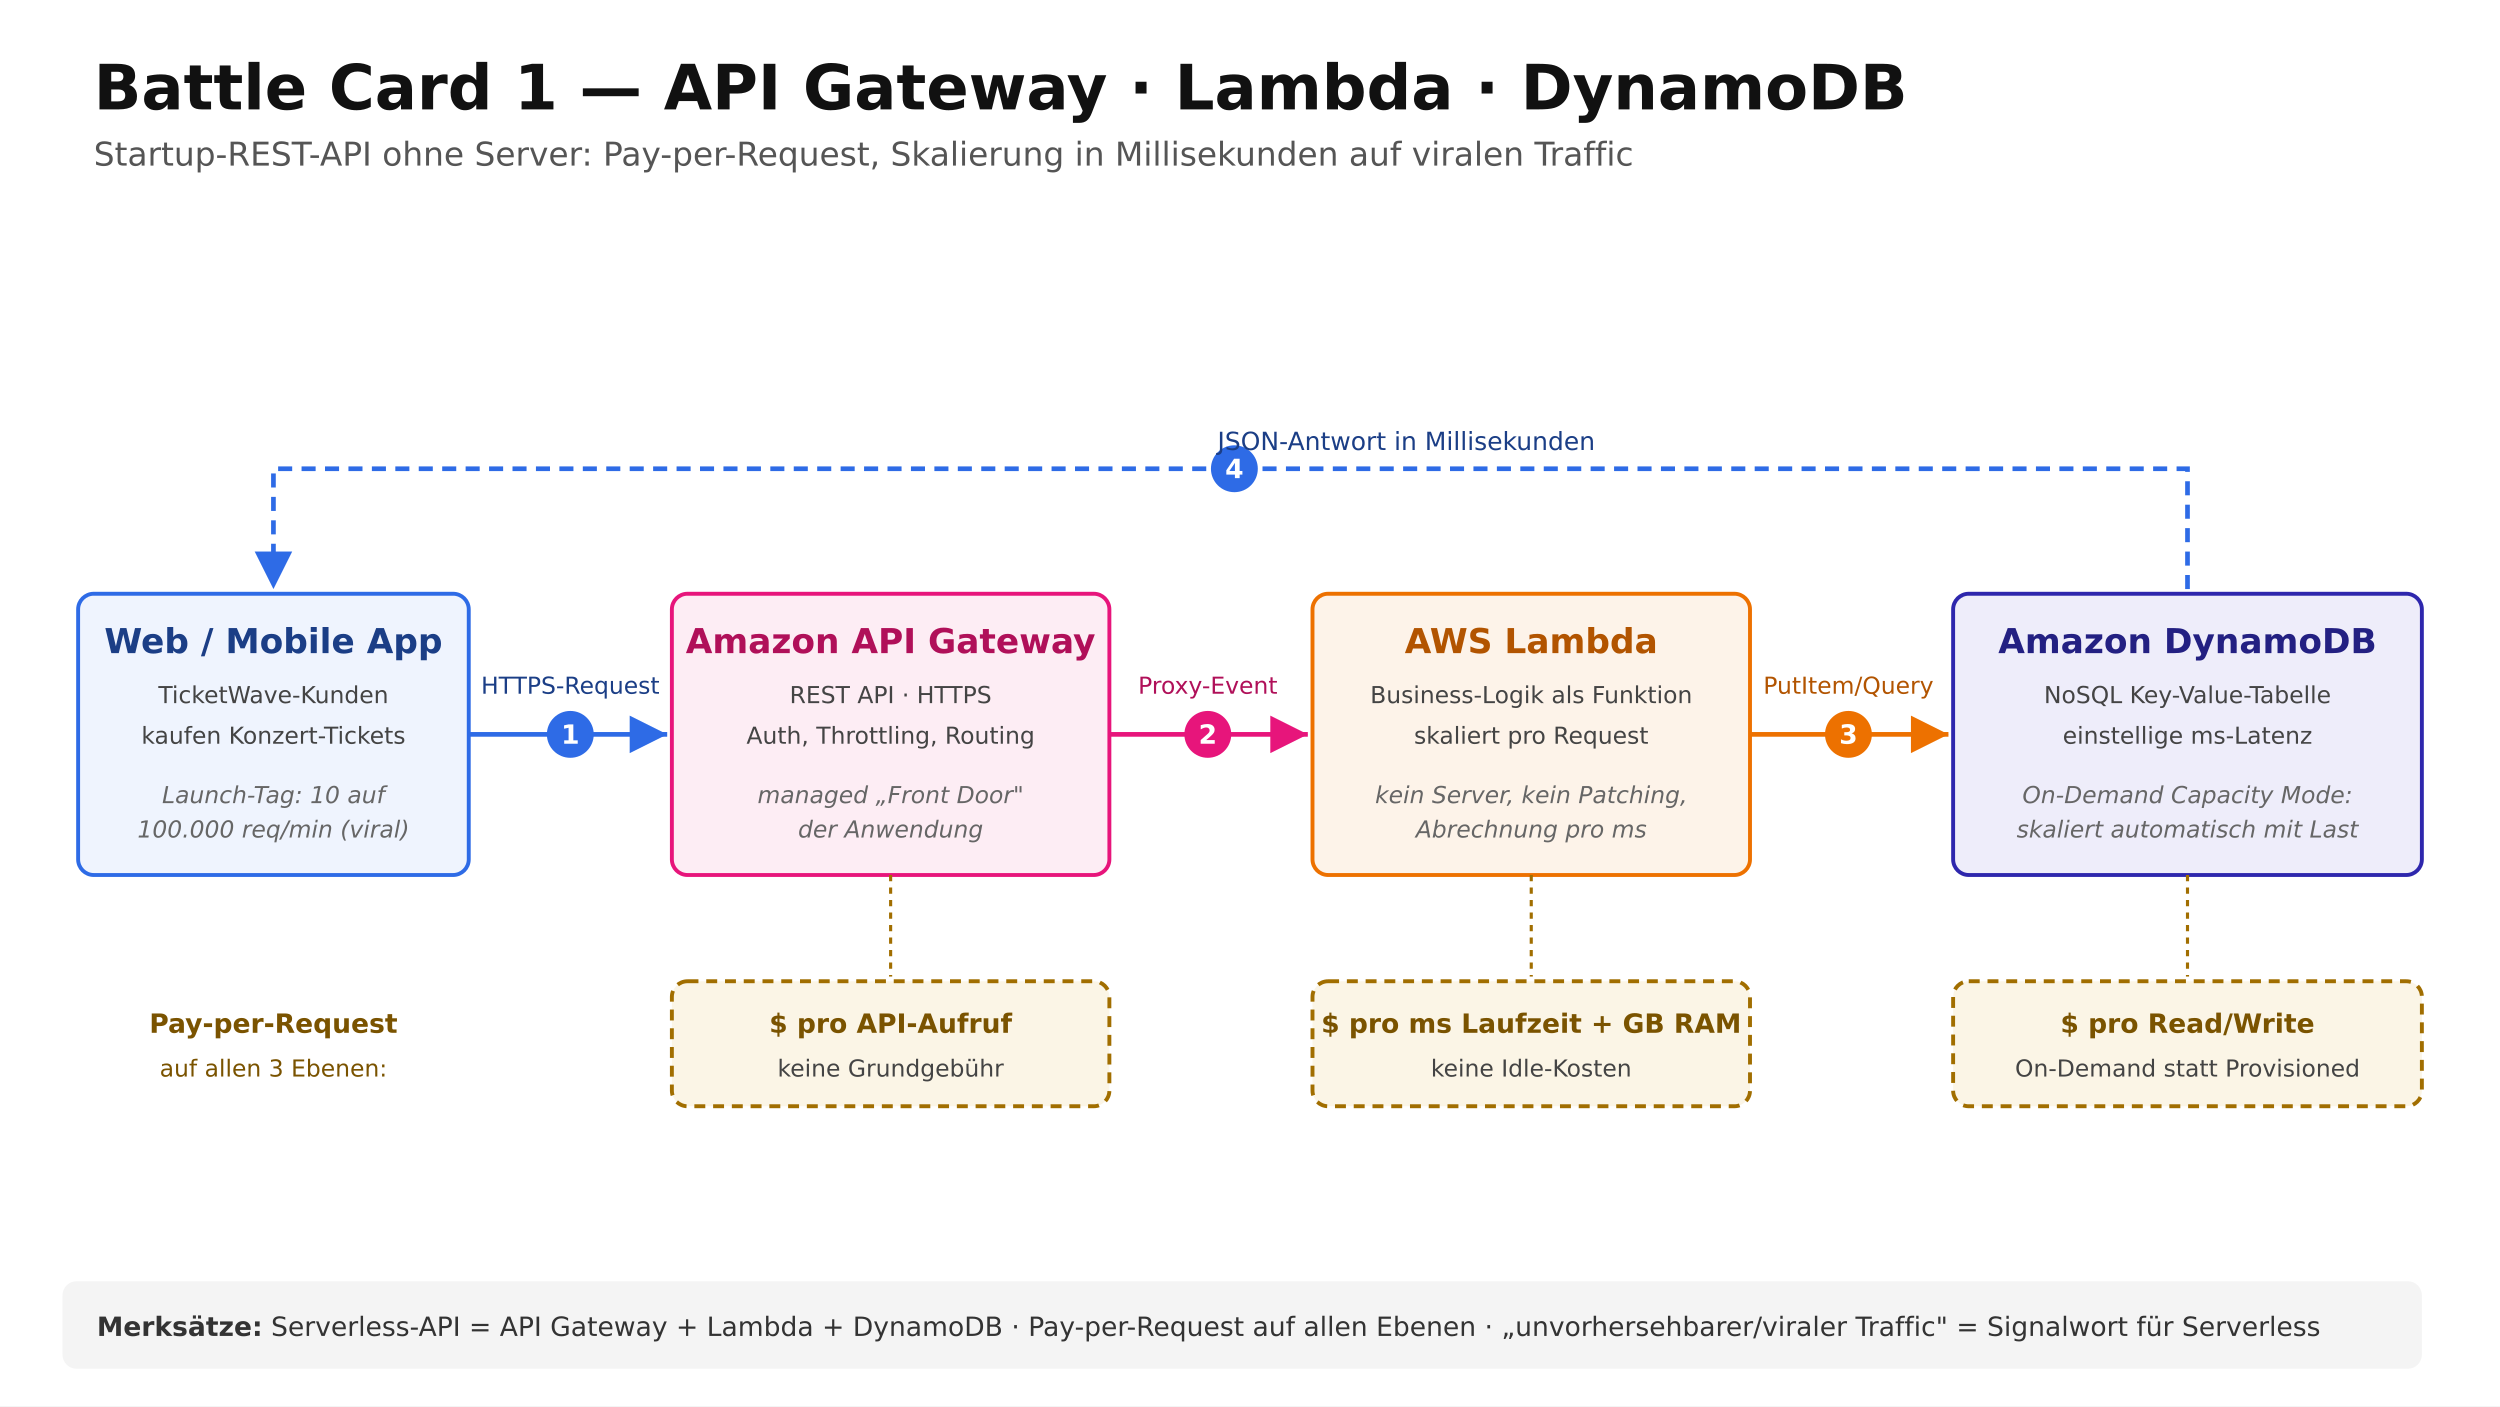
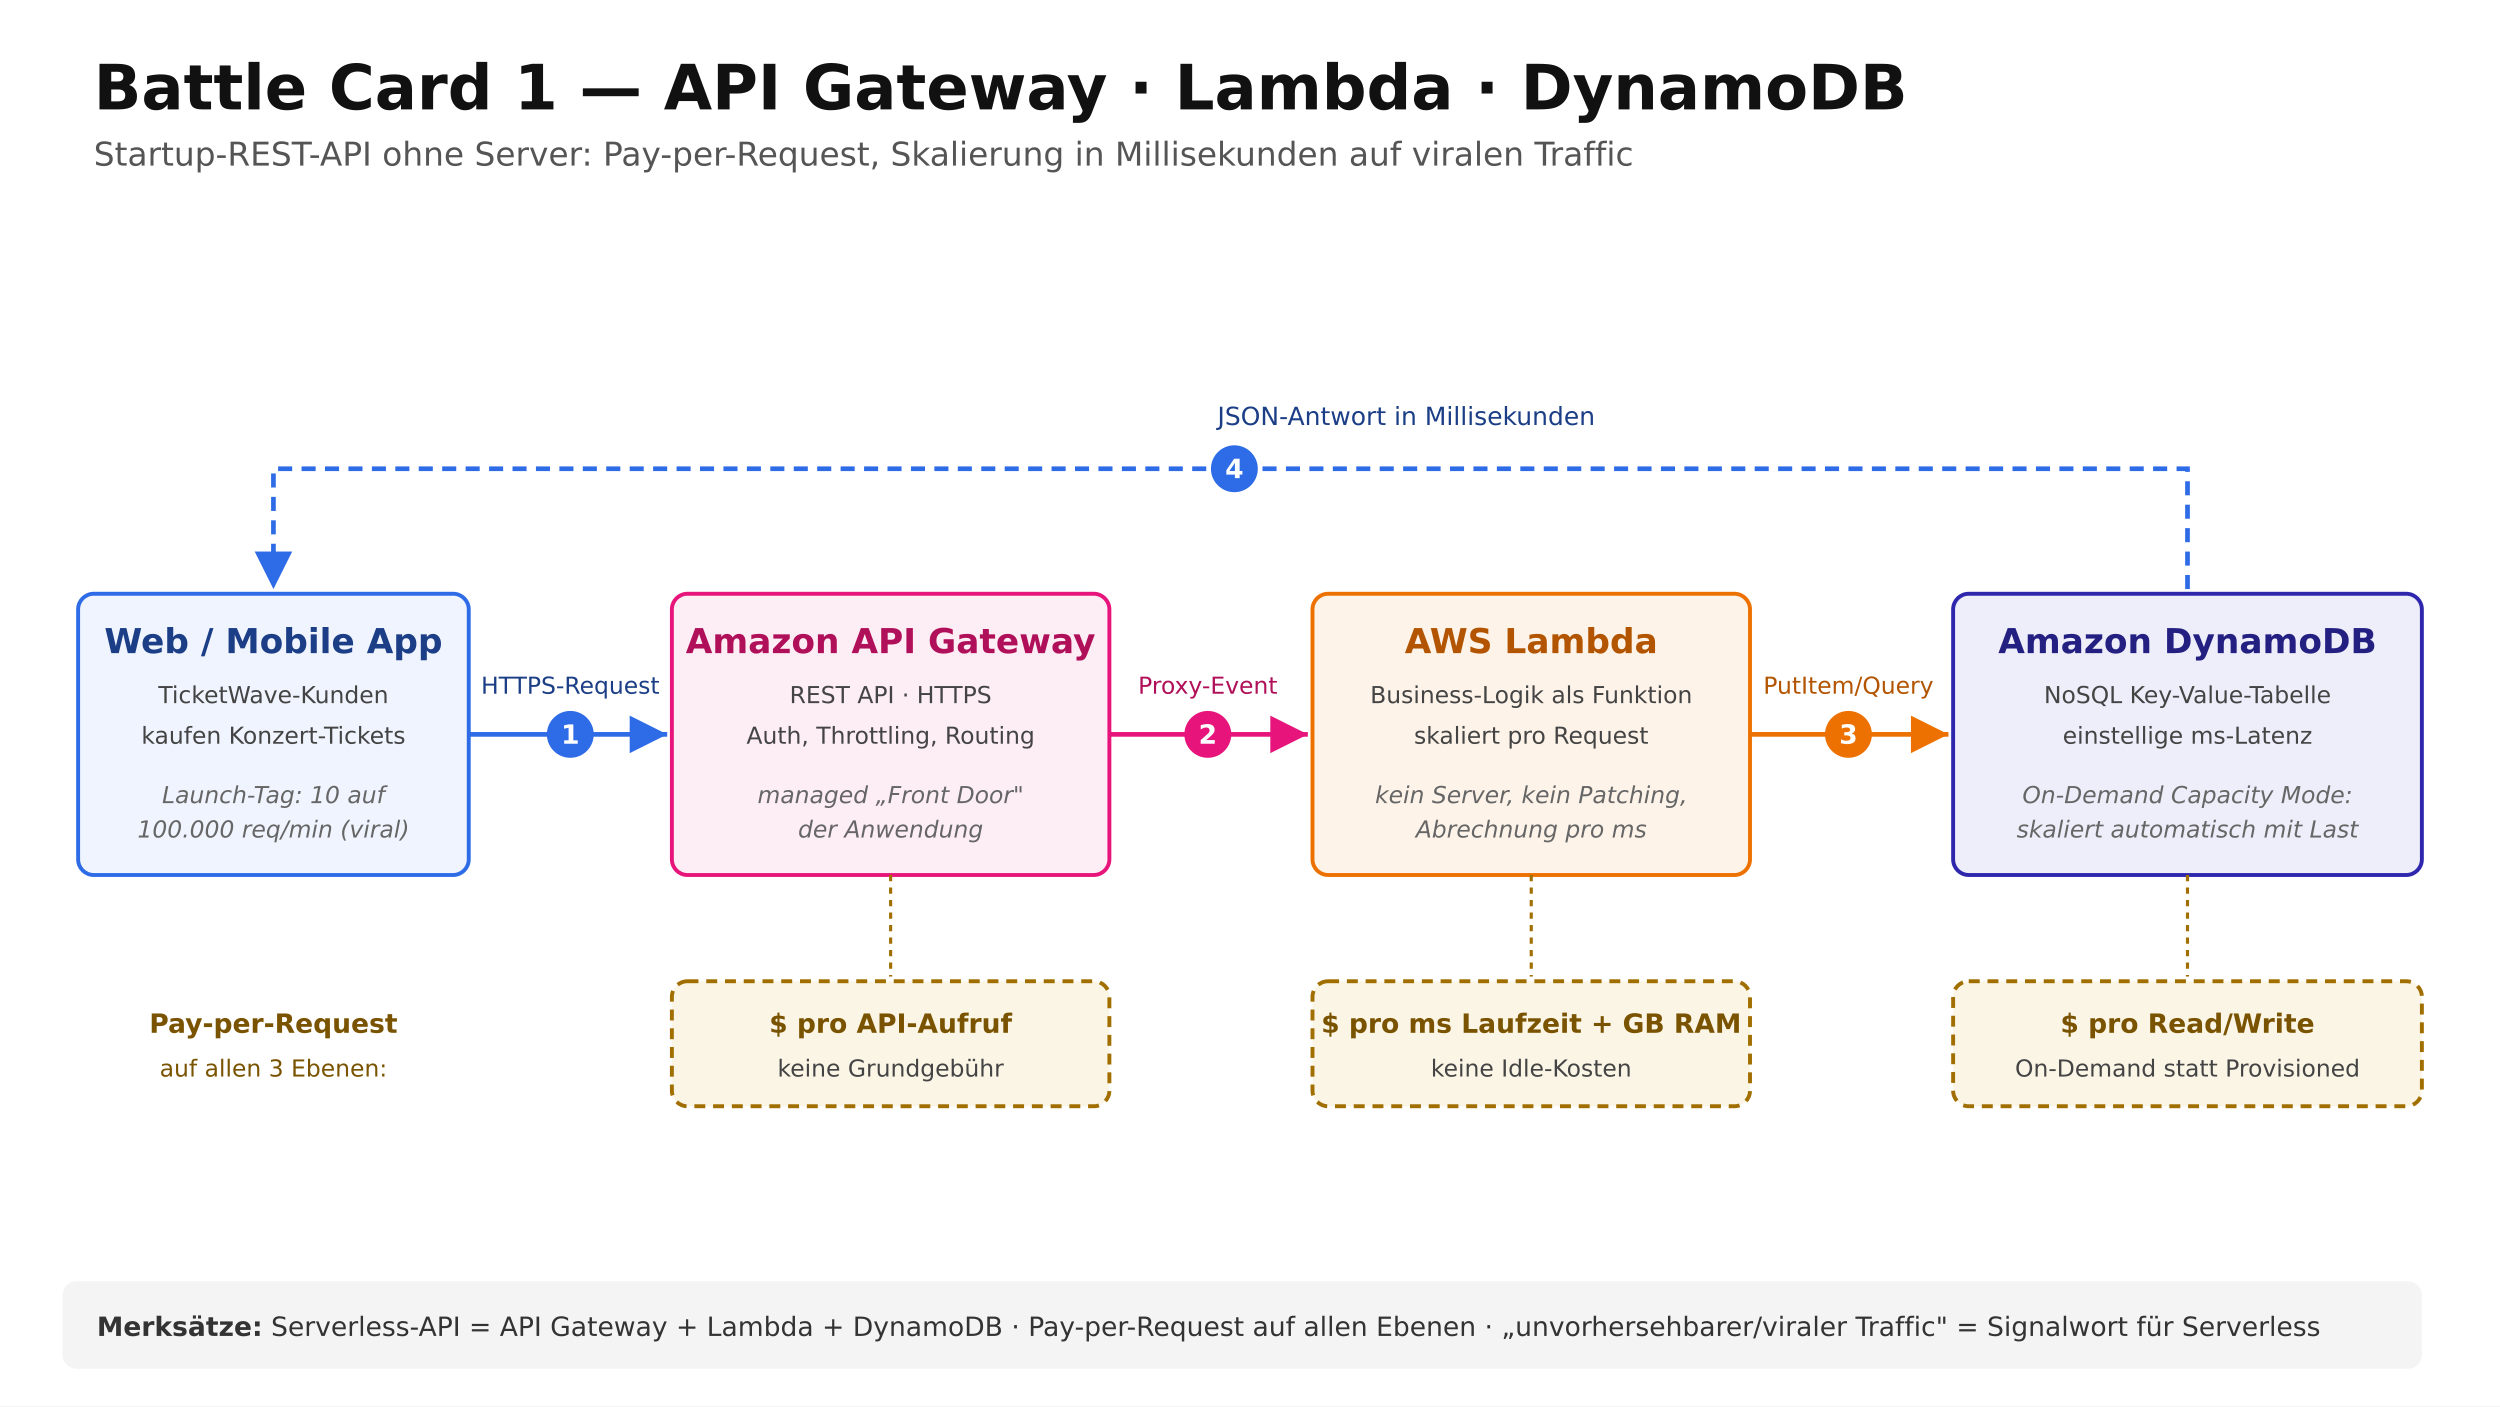
<svg xmlns="http://www.w3.org/2000/svg" viewBox="0 0 1600 900" font-family="DejaVu Sans">
  <defs>
    <marker id="arrB" markerWidth="10" markerHeight="10" refX="8" refY="4" orient="auto">
      <path d="M0,0 L8,4 L0,8 z" fill="#2E6BE6" />
    </marker>
    <marker id="arrPk" markerWidth="10" markerHeight="10" refX="8" refY="4" orient="auto">
      <path d="M0,0 L8,4 L0,8 z" fill="#E7157B" />
    </marker>
    <marker id="arrO" markerWidth="10" markerHeight="10" refX="8" refY="4" orient="auto">
      <path d="M0,0 L8,4 L0,8 z" fill="#ED7100" />
    </marker>
  </defs>
  <rect width="1600" height="900" fill="#FFFFFF" />
  <text x="60" y="70" font-size="40" font-weight="bold" fill="#111111">Battle Card 1 — API Gateway · Lambda · DynamoDB</text>
  <text x="60" y="106" font-size="21" fill="#555555">Startup-REST-API ohne Server: Pay-per-Request, Skalierung in Millisekunden auf viralen Traffic</text>
  <path d="M 1400 377 L 1400 300 L 175 300 L 175 377" fill="none" stroke="#2E6BE6" stroke-width="3" stroke-dasharray="9,6" marker-end="url(#arrB)" />
  <circle cx="790" cy="300" r="15" fill="#2E6BE6" />
  <text x="790" y="306" font-size="17" font-weight="bold" fill="#FFFFFF" text-anchor="middle">4</text>
-   <text x="900" y="288" font-size="16" fill="#1B3E86" text-anchor="middle">JSON-Antwort in Millisekunden</text>
+   <text x="900" y="272" font-size="16" fill="#1B3E86" text-anchor="middle">JSON-Antwort in Millisekunden</text>
  <rect x="50" y="380" width="250" height="180" rx="10" fill="#EFF4FE" stroke="#2E6BE6" stroke-width="2.5" />
  <text x="175" y="418" font-size="22" font-weight="bold" fill="#1B3E86" text-anchor="middle">Web / Mobile App</text>
  <text x="175" y="450" font-size="15" fill="#444444" text-anchor="middle">TicketWave-Kunden</text>
  <text x="175" y="476" font-size="15" fill="#444444" text-anchor="middle">kaufen Konzert-Tickets</text>
  <text x="175" y="514" font-size="15" font-style="italic" fill="#666666" text-anchor="middle">Launch-Tag: 10 auf</text>
  <text x="175" y="536" font-size="15" font-style="italic" fill="#666666" text-anchor="middle">100.000 req/min (viral)</text>
  <rect x="430" y="380" width="280" height="180" rx="10" fill="#FDEDF4" stroke="#E7157B" stroke-width="2.5" />
  <text x="570" y="418" font-size="22" font-weight="bold" fill="#B01059" text-anchor="middle">Amazon API Gateway</text>
  <text x="570" y="450" font-size="15" fill="#444444" text-anchor="middle">REST API · HTTPS</text>
  <text x="570" y="476" font-size="15" fill="#444444" text-anchor="middle">Auth, Throttling, Routing</text>
  <text x="570" y="514" font-size="15" font-style="italic" fill="#666666" text-anchor="middle">managed „Front Door"</text>
  <text x="570" y="536" font-size="15" font-style="italic" fill="#666666" text-anchor="middle">der Anwendung</text>
  <rect x="840" y="380" width="280" height="180" rx="10" fill="#FDF3E9" stroke="#ED7100" stroke-width="2.5" />
  <text x="980" y="418" font-size="22" font-weight="bold" fill="#B25400" text-anchor="middle">AWS Lambda</text>
  <text x="980" y="450" font-size="15" fill="#444444" text-anchor="middle">Business-Logik als Funktion</text>
  <text x="980" y="476" font-size="15" fill="#444444" text-anchor="middle">skaliert pro Request</text>
  <text x="980" y="514" font-size="15" font-style="italic" fill="#666666" text-anchor="middle">kein Server, kein Patching,</text>
  <text x="980" y="536" font-size="15" font-style="italic" fill="#666666" text-anchor="middle">Abrechnung pro ms</text>
  <rect x="1250" y="380" width="300" height="180" rx="10" fill="#EEEDFA" stroke="#2E27AD" stroke-width="2.5" />
  <text x="1400" y="418" font-size="22" font-weight="bold" fill="#232082" text-anchor="middle">Amazon DynamoDB</text>
  <text x="1400" y="450" font-size="15" fill="#444444" text-anchor="middle">NoSQL Key-Value-Tabelle</text>
  <text x="1400" y="476" font-size="15" fill="#444444" text-anchor="middle">einstellige ms-Latenz</text>
  <text x="1400" y="514" font-size="15" font-style="italic" fill="#666666" text-anchor="middle">On-Demand Capacity Mode:</text>
  <text x="1400" y="536" font-size="15" font-style="italic" fill="#666666" text-anchor="middle">skaliert automatisch mit Last</text>
  <line x1="300" y1="470" x2="427" y2="470" stroke="#2E6BE6" stroke-width="3" marker-end="url(#arrB)" />
  <circle cx="365" cy="470" r="15" fill="#2E6BE6" />
  <text x="365" y="476" font-size="17" font-weight="bold" fill="#FFFFFF" text-anchor="middle">1</text>
  <text x="365" y="444" font-size="15" fill="#1B3E86" text-anchor="middle">HTTPS-Request</text>
  <line x1="710" y1="470" x2="837" y2="470" stroke="#E7157B" stroke-width="3" marker-end="url(#arrPk)" />
  <circle cx="773" cy="470" r="15" fill="#E7157B" />
  <text x="773" y="476" font-size="17" font-weight="bold" fill="#FFFFFF" text-anchor="middle">2</text>
  <text x="773" y="444" font-size="15" fill="#B01059" text-anchor="middle">Proxy-Event</text>
  <line x1="1120" y1="470" x2="1247" y2="470" stroke="#ED7100" stroke-width="3" marker-end="url(#arrO)" />
  <circle cx="1183" cy="470" r="15" fill="#ED7100" />
  <text x="1183" y="476" font-size="17" font-weight="bold" fill="#FFFFFF" text-anchor="middle">3</text>
  <text x="1183" y="444" font-size="15" fill="#B25400" text-anchor="middle">PutItem/Query</text>
  <line x1="570" y1="560" x2="570" y2="625" stroke="#A16E00" stroke-width="2" stroke-dasharray="4,4" />
  <line x1="980" y1="560" x2="980" y2="625" stroke="#A16E00" stroke-width="2" stroke-dasharray="4,4" />
  <line x1="1400" y1="560" x2="1400" y2="625" stroke="#A16E00" stroke-width="2" stroke-dasharray="4,4" />
  <rect x="430" y="628" width="280" height="80" rx="10" fill="#FBF5E6" stroke="#A16E00" stroke-width="2.5" stroke-dasharray="7,5" />
  <text x="570" y="661" font-size="17" font-weight="bold" fill="#7A5300" text-anchor="middle">$ pro API-Aufruf</text>
  <text x="570" y="689" font-size="15" fill="#444444" text-anchor="middle">keine Grundgebühr</text>
  <rect x="840" y="628" width="280" height="80" rx="10" fill="#FBF5E6" stroke="#A16E00" stroke-width="2.5" stroke-dasharray="7,5" />
  <text x="980" y="661" font-size="17" font-weight="bold" fill="#7A5300" text-anchor="middle">$ pro ms Laufzeit + GB RAM</text>
  <text x="980" y="689" font-size="15" fill="#444444" text-anchor="middle">keine Idle-Kosten</text>
  <rect x="1250" y="628" width="300" height="80" rx="10" fill="#FBF5E6" stroke="#A16E00" stroke-width="2.5" stroke-dasharray="7,5" />
  <text x="1400" y="661" font-size="17" font-weight="bold" fill="#7A5300" text-anchor="middle">$ pro Read/Write</text>
  <text x="1400" y="689" font-size="15" fill="#444444" text-anchor="middle">On-Demand statt Provisioned</text>
  <text x="175" y="661" font-size="17" font-weight="bold" fill="#7A5300" text-anchor="middle">Pay-per-Request</text>
  <text x="175" y="689" font-size="15" fill="#7A5300" text-anchor="middle">auf allen 3 Ebenen:</text>
  <rect x="40" y="820" width="1510" height="56" rx="9" fill="#F4F4F4" />
  <text x="62" y="855" font-size="17" fill="#333333">
    <tspan font-weight="bold">Merksätze:</tspan>  Serverless-API = API Gateway + Lambda + DynamoDB · Pay-per-Request auf allen Ebenen · „unvorhersehbarer/viraler Traffic" = Signalwort für Serverless</text>
</svg>
